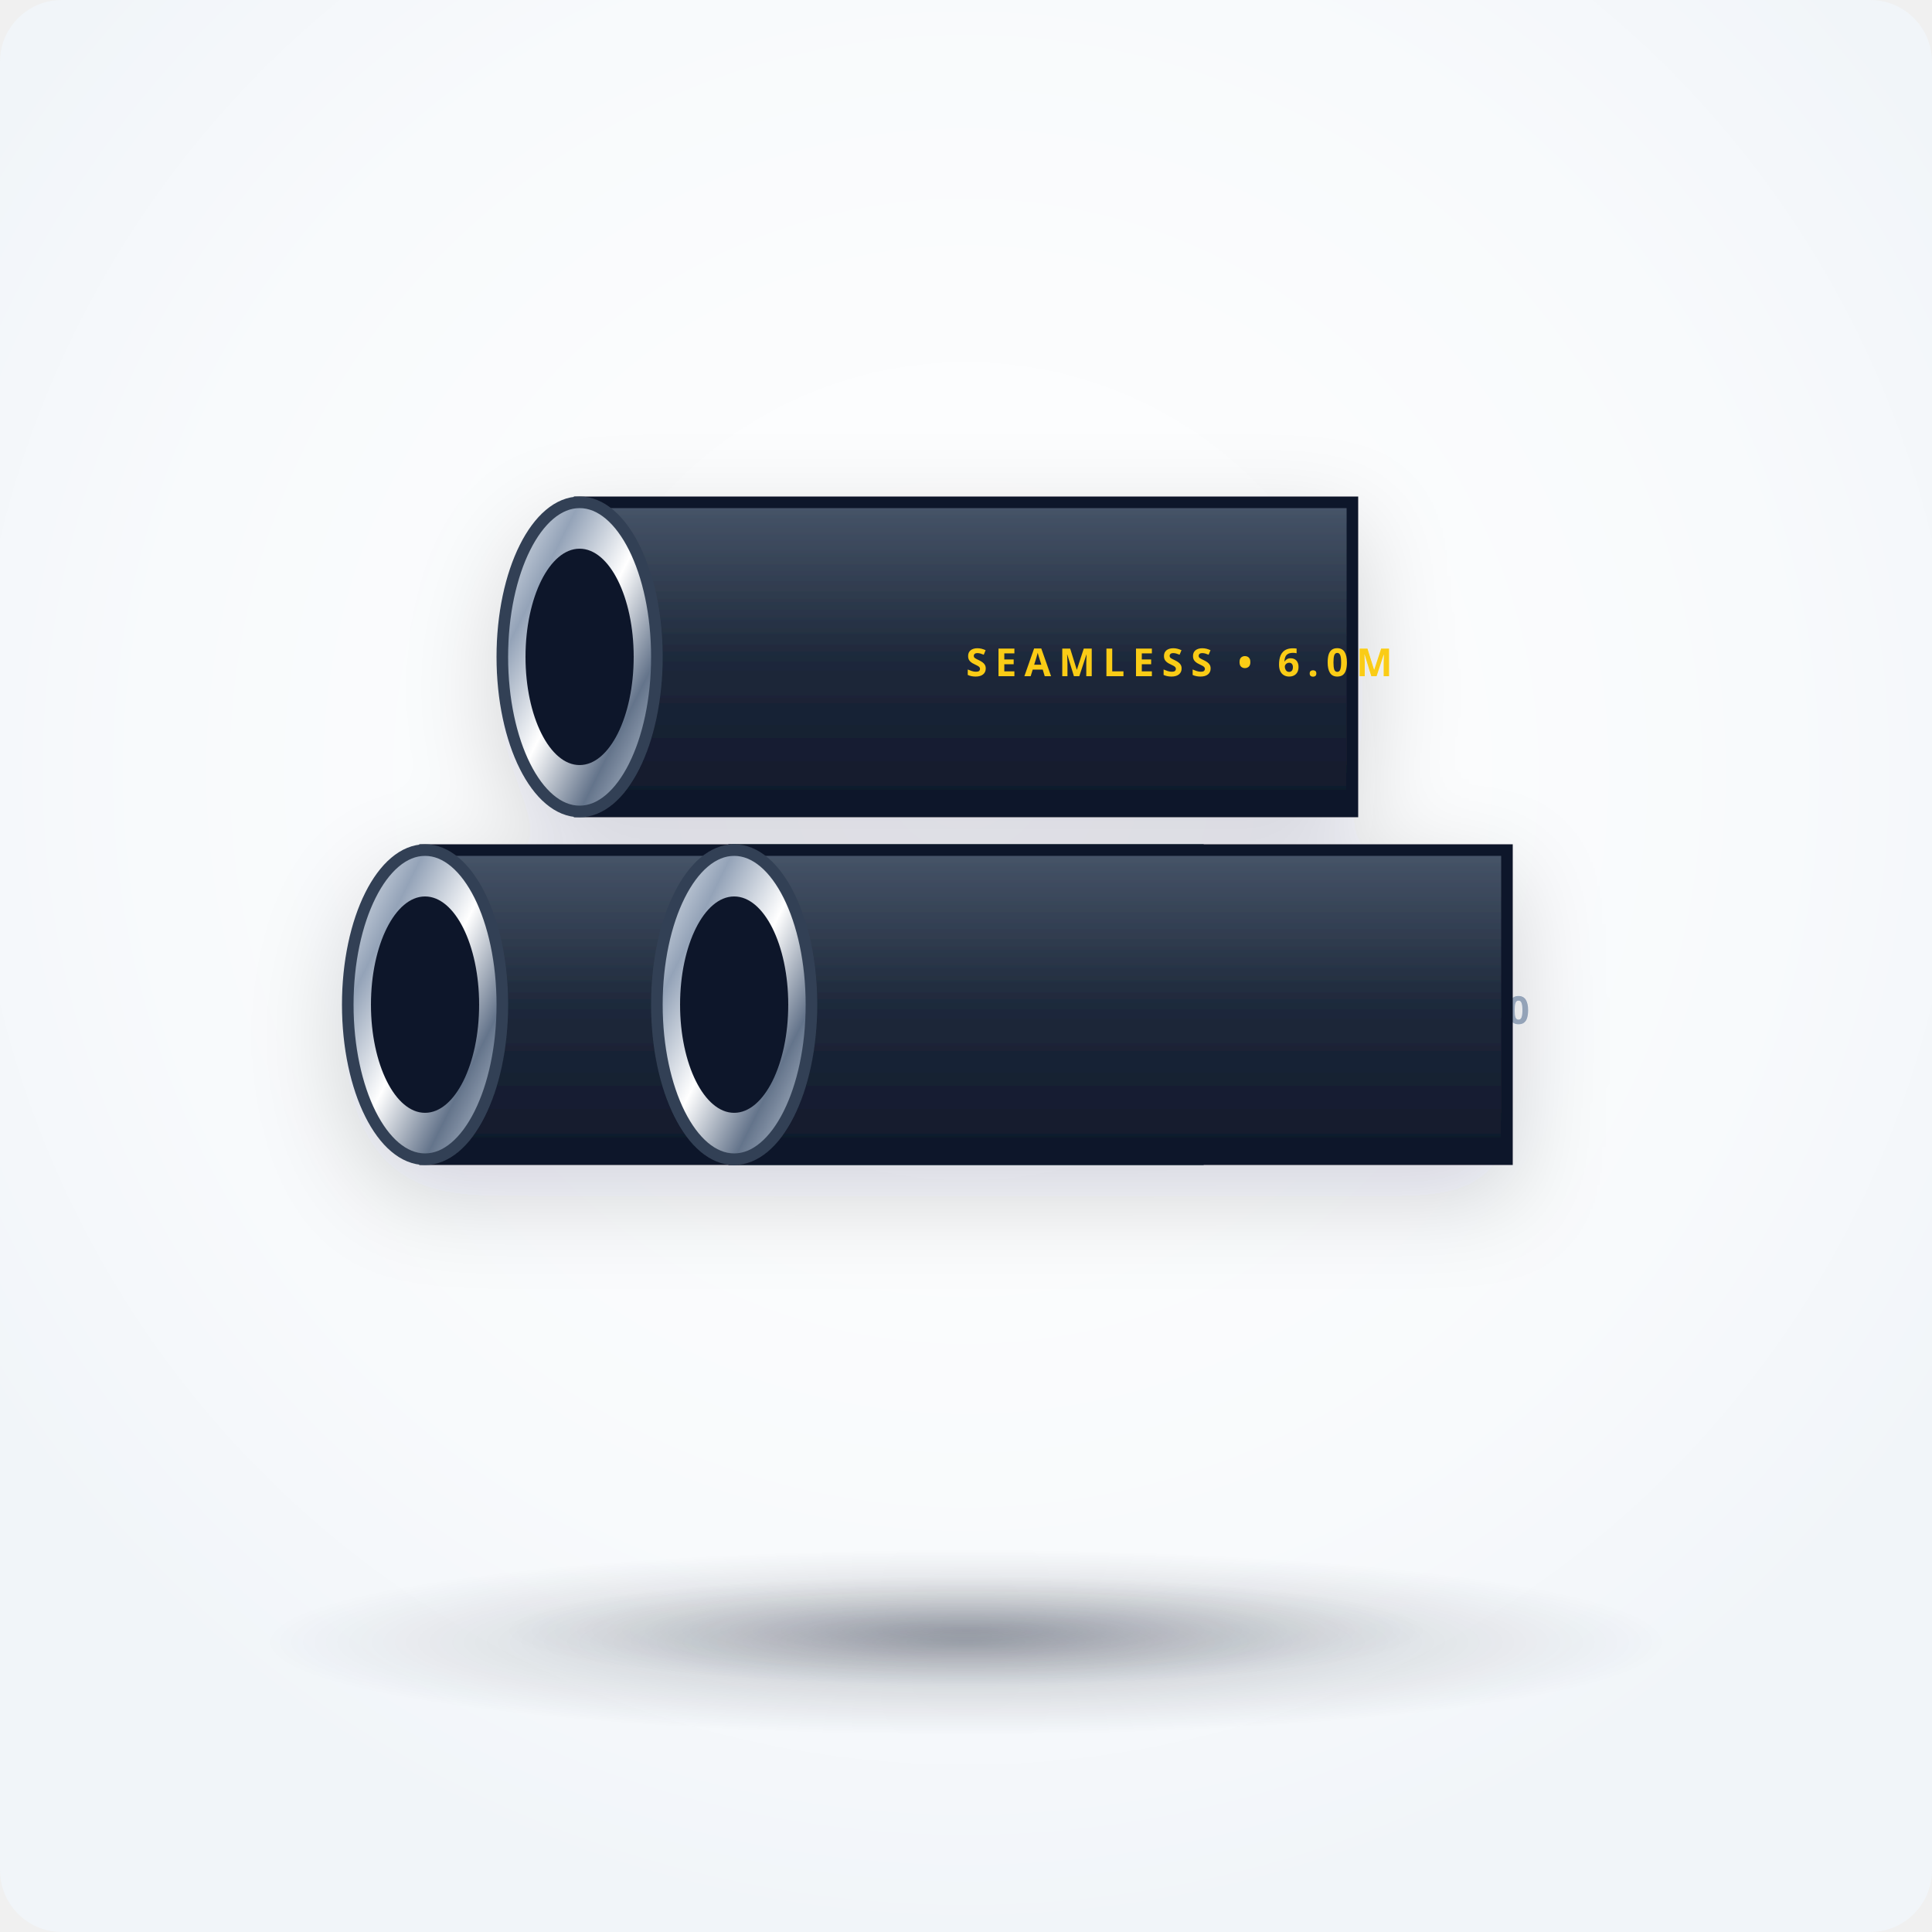
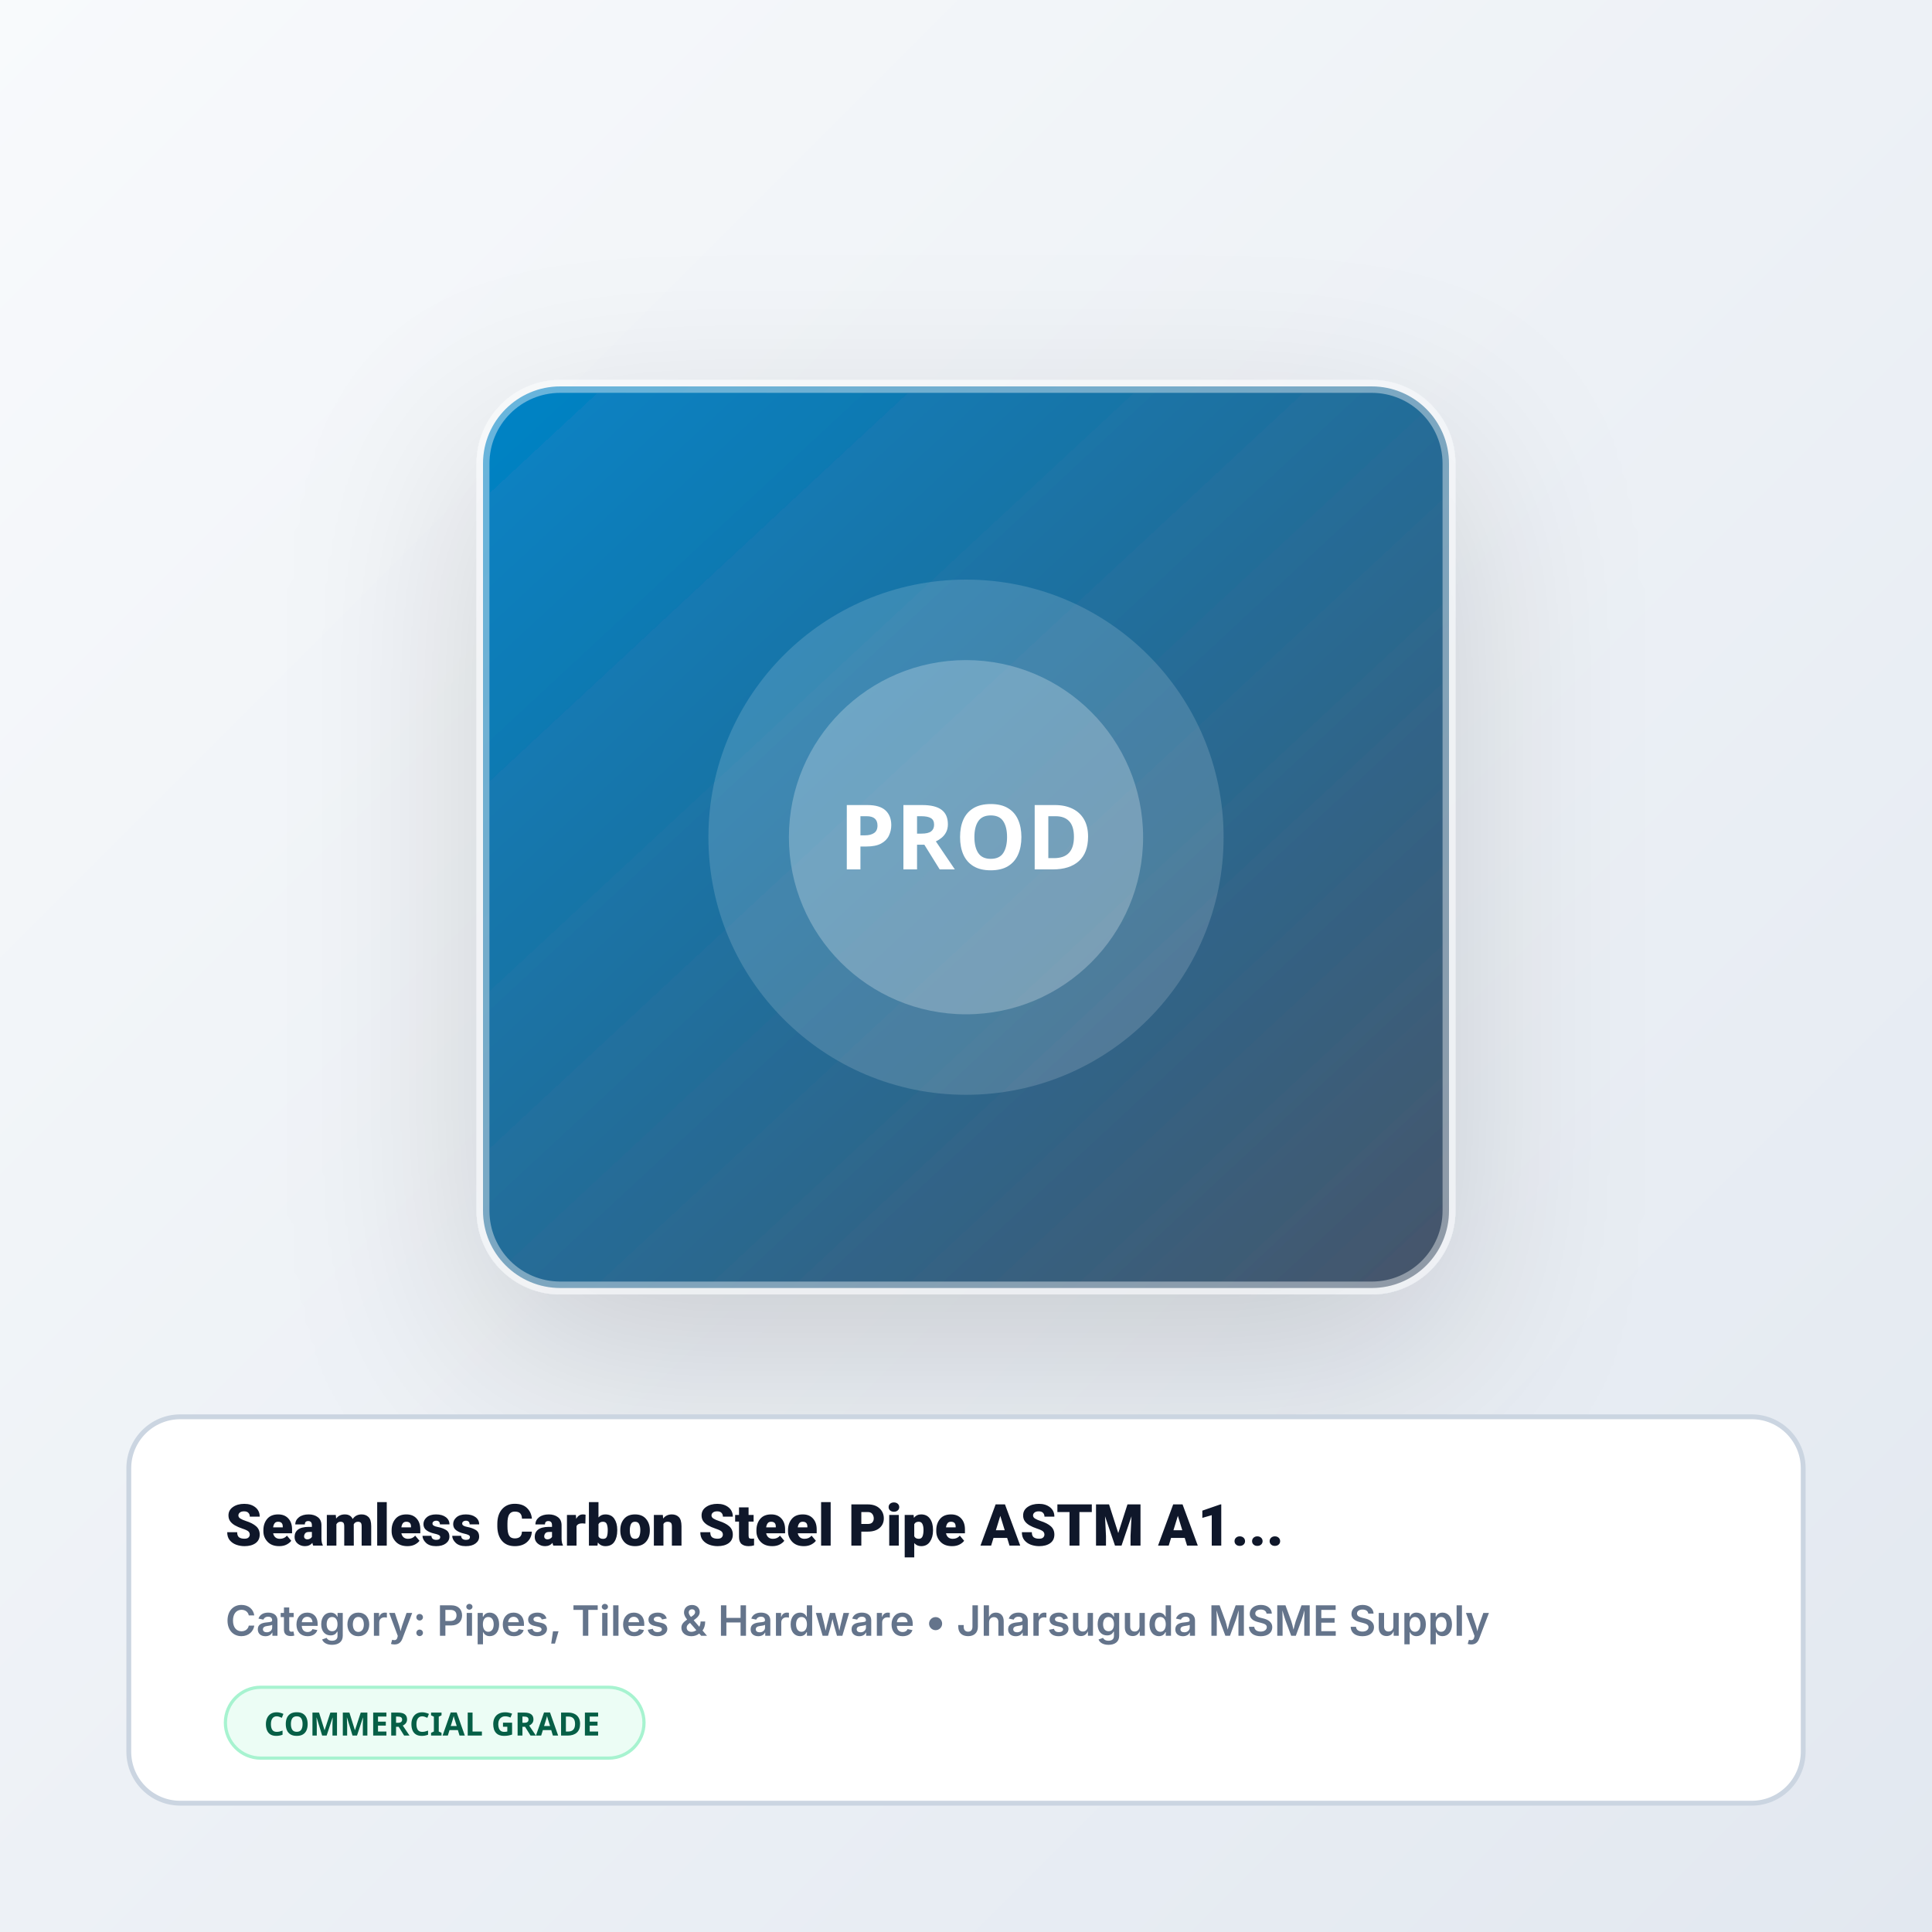
- <svg xmlns="http://www.w3.org/2000/svg" viewBox="0 0 500 500" width="500" height="500">
+ <svg xmlns="http://www.w3.org/2000/svg" viewBox="0 0 600 600" width="600" height="600">
  <defs>
-     <radialGradient id="studioBg" cx="50%" cy="40%" r="60%">
-       <stop offset="0%" stop-color="#ffffff" />
-       <stop offset="70%" stop-color="#f8fafc" />
-       <stop offset="100%" stop-color="#f1f5f9" />
-     </radialGradient>
-     <radialGradient id="contactShadow" cx="50%" cy="50%" r="50%">
-       <stop offset="0%" stop-color="rgba(15, 23, 42, 0.28)" />
-       <stop offset="50%" stop-color="rgba(15, 23, 42, 0.12)" />
-       <stop offset="100%" stop-color="rgba(15, 23, 42, 0)" />
-     </radialGradient>
-     <linearGradient id="chromeGrad" x1="0%" y1="0%" x2="100%" y2="100%">
-       <stop offset="0%" stop-color="#f1f5f9" />
-       <stop offset="25%" stop-color="#94a3b8" />
-       <stop offset="50%" stop-color="#ffffff" />
-       <stop offset="75%" stop-color="#64748b" />
-       <stop offset="100%" stop-color="#cbd5e1" />
+     <linearGradient id="pbg" x1="0%" y1="0%" x2="100%" y2="100%">
+       <stop offset="0%" stop-color="#f8fafc" />
+       <stop offset="100%" stop-color="#e2e8f0" />
    </linearGradient>
-     <linearGradient id="copperGrad" x1="0%" y1="0%" x2="100%" y2="100%">
-       <stop offset="0%" stop-color="#fdba74" />
-       <stop offset="35%" stop-color="#ea580c" />
-       <stop offset="70%" stop-color="#fed7aa" />
-       <stop offset="100%" stop-color="#c2410c" />
+     <linearGradient id="pgrad" x1="0%" y1="0%" x2="100%" y2="100%">
+       <stop offset="0%" stop-color="#0284c7" />
+       <stop offset="100%" stop-color="#475569" />
    </linearGradient>
-     <linearGradient id="darkMetal" x1="0%" y1="0%" x2="0%" y2="100%">
-       <stop offset="0%" stop-color="#475569" />
-       <stop offset="50%" stop-color="#1e293b" />
-       <stop offset="100%" stop-color="#0f172a" />
-     </linearGradient>
-     <linearGradient id="toolBlue" x1="0%" y1="0%" x2="100%" y2="100%">
-       <stop offset="0%" stop-color="#38bdf8" />
-       <stop offset="40%" stop-color="#0284c7" />
-       <stop offset="100%" stop-color="#0369a1" />
-     </linearGradient>
-     <linearGradient id="safetyOrange" x1="0%" y1="0%" x2="100%" y2="100%">
-       <stop offset="0%" stop-color="#fb923c" />
-       <stop offset="50%" stop-color="#ea580c" />
-       <stop offset="100%" stop-color="#c2410c" />
-     </linearGradient>
-     <linearGradient id="dangerRed" x1="0%" y1="0%" x2="100%" y2="100%">
-       <stop offset="0%" stop-color="#f87171" />
-       <stop offset="50%" stop-color="#dc2626" />
-       <stop offset="100%" stop-color="#991b1b" />
-     </linearGradient>
-     <linearGradient id="cautionYellow" x1="0%" y1="0%" x2="100%" y2="100%">
-       <stop offset="0%" stop-color="#fde047" />
-       <stop offset="40%" stop-color="#eab308" />
-       <stop offset="100%" stop-color="#ca8a04" />
-     </linearGradient>
-     <filter id="softGlow" x="-20%" y="-20%" width="140%" height="140%">
-       <feDropShadow dx="0" dy="8" stdDeviation="12" flood-color="#0f172a" flood-opacity="0.16" />
-     </filter>
  </defs>
-   <rect width="500" height="500" rx="16" fill="url(#studioBg)" />
-   <ellipse cx="250" cy="425" rx="180" ry="24" fill="url(#contactShadow)" />
-   <ellipse cx="250" cy="422" rx="120" ry="14" fill="url(#contactShadow)" opacity="0.8" />
-   <g filter="url(#softGlow)">
-     <g transform="translate(90, 80)">
-       <g transform="translate(20, 140)">
-         <polygon points="0,0 200,0 200,80 0,80" fill="url(#darkMetal)" stroke="#0f172a" stroke-width="3" />
-         <ellipse cx="0" cy="40" rx="20" ry="40" fill="url(#chromeGrad)" stroke="#334155" stroke-width="3" />
-         <ellipse cx="0" cy="40" rx="14" ry="28" fill="#0f172a" />
-         <text x="100" y="45" font-family="sans-serif" font-size="10" font-weight="800" fill="#94a3b8" letter-spacing="2">ASTM A106 GR.B • 4" SCH 40</text>
-       </g>
-       <g transform="translate(100, 140)">
-         <polygon points="0,0 200,0 200,80 0,80" fill="url(#darkMetal)" stroke="#0f172a" stroke-width="3" />
-         <ellipse cx="0" cy="40" rx="20" ry="40" fill="url(#chromeGrad)" stroke="#334155" stroke-width="3" />
-         <ellipse cx="0" cy="40" rx="14" ry="28" fill="#0f172a" />
-       </g>
-       <g transform="translate(60, 50)">
-         <polygon points="0,0 200,0 200,80 0,80" fill="url(#darkMetal)" stroke="#0f172a" stroke-width="3" />
-         <ellipse cx="0" cy="40" rx="20" ry="40" fill="url(#chromeGrad)" stroke="#334155" stroke-width="3" />
-         <ellipse cx="0" cy="40" rx="14" ry="28" fill="#0f172a" />
-         <text x="100" y="45" font-family="sans-serif" font-size="10" font-weight="800" fill="#facc15" letter-spacing="2">SEAMLESS • 6.0M</text>
-       </g>
-     </g>
+   <rect width="600" height="600" fill="url(#pbg)" />
+   <g transform="translate(150, 120)">
+     <rect width="300" height="280" rx="24" fill="url(#pgrad)" stroke="rgba(255,255,255,0.4)" stroke-width="4" filter="drop-shadow(0 20px 30px rgba(0,0,0,0.15))" />
+     <circle cx="150" cy="140" r="80" fill="rgba(255,255,255,0.15)" />
+     <circle cx="150" cy="140" r="55" fill="rgba(255,255,255,0.25)" />
+     <text x="150" y="150" font-family="sans-serif" font-size="28" font-weight="900" text-anchor="middle" fill="#ffffff">PROD</text>
+   </g>
+   <rect x="40" y="440" width="520" height="120" rx="16" fill="#ffffff" stroke="#cbd5e1" stroke-width="1.5" />
+   <text x="70" y="480" font-family="-apple-system, BlinkMacSystemFont, 'Segoe UI', Roboto, sans-serif" font-size="18" font-weight="900" fill="#0f172a">
+     Seamless Carbon Steel Pipe ASTM A1...
+   </text>
+   <text x="70" y="508" font-family="-apple-system, BlinkMacSystemFont, sans-serif" font-size="13" font-weight="600" fill="#64748b">
+     Category: Pipes, Tiles &amp; Hardware • Jharsuguda MSME Supply
+   </text>
+   <g transform="translate(70, 524)">
+     <rect width="130" height="22" rx="11" fill="#ecfdf5" stroke="#a7f3d0" />
+     <text x="12" y="15" font-family="sans-serif" font-size="10" font-weight="800" fill="#065f46">COMMERCIAL GRADE</text>
  </g>
</svg>
